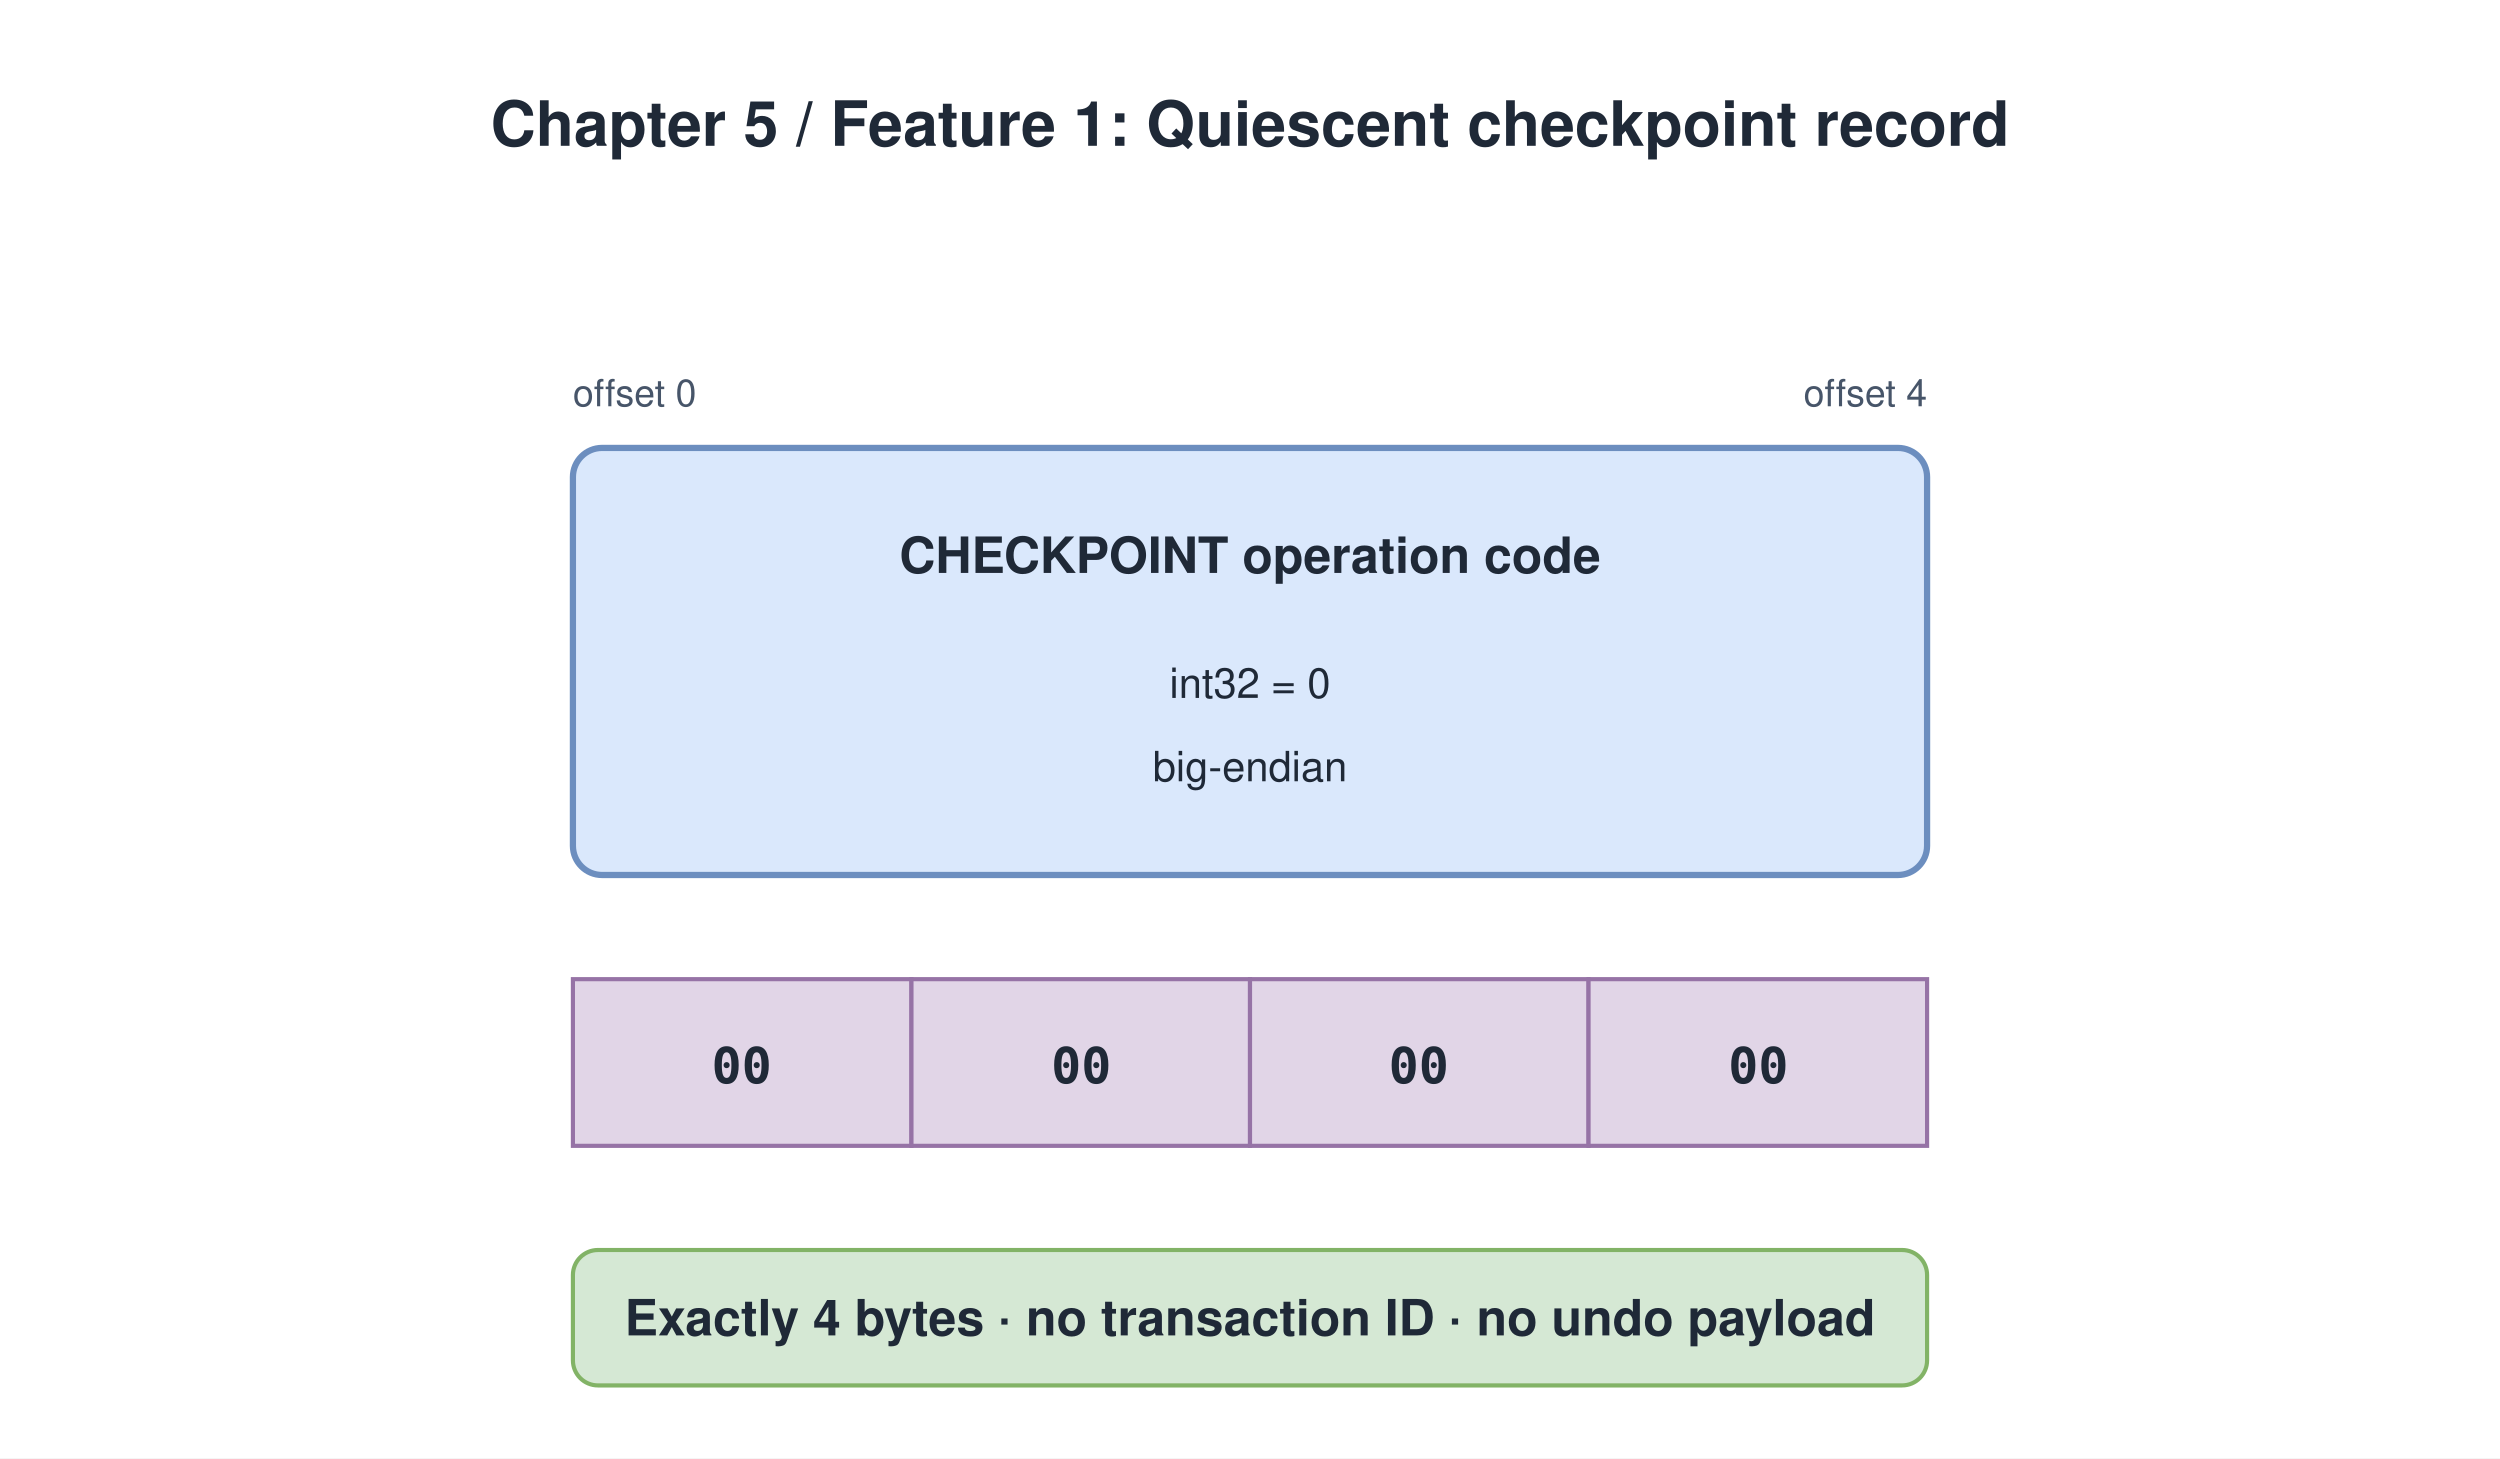
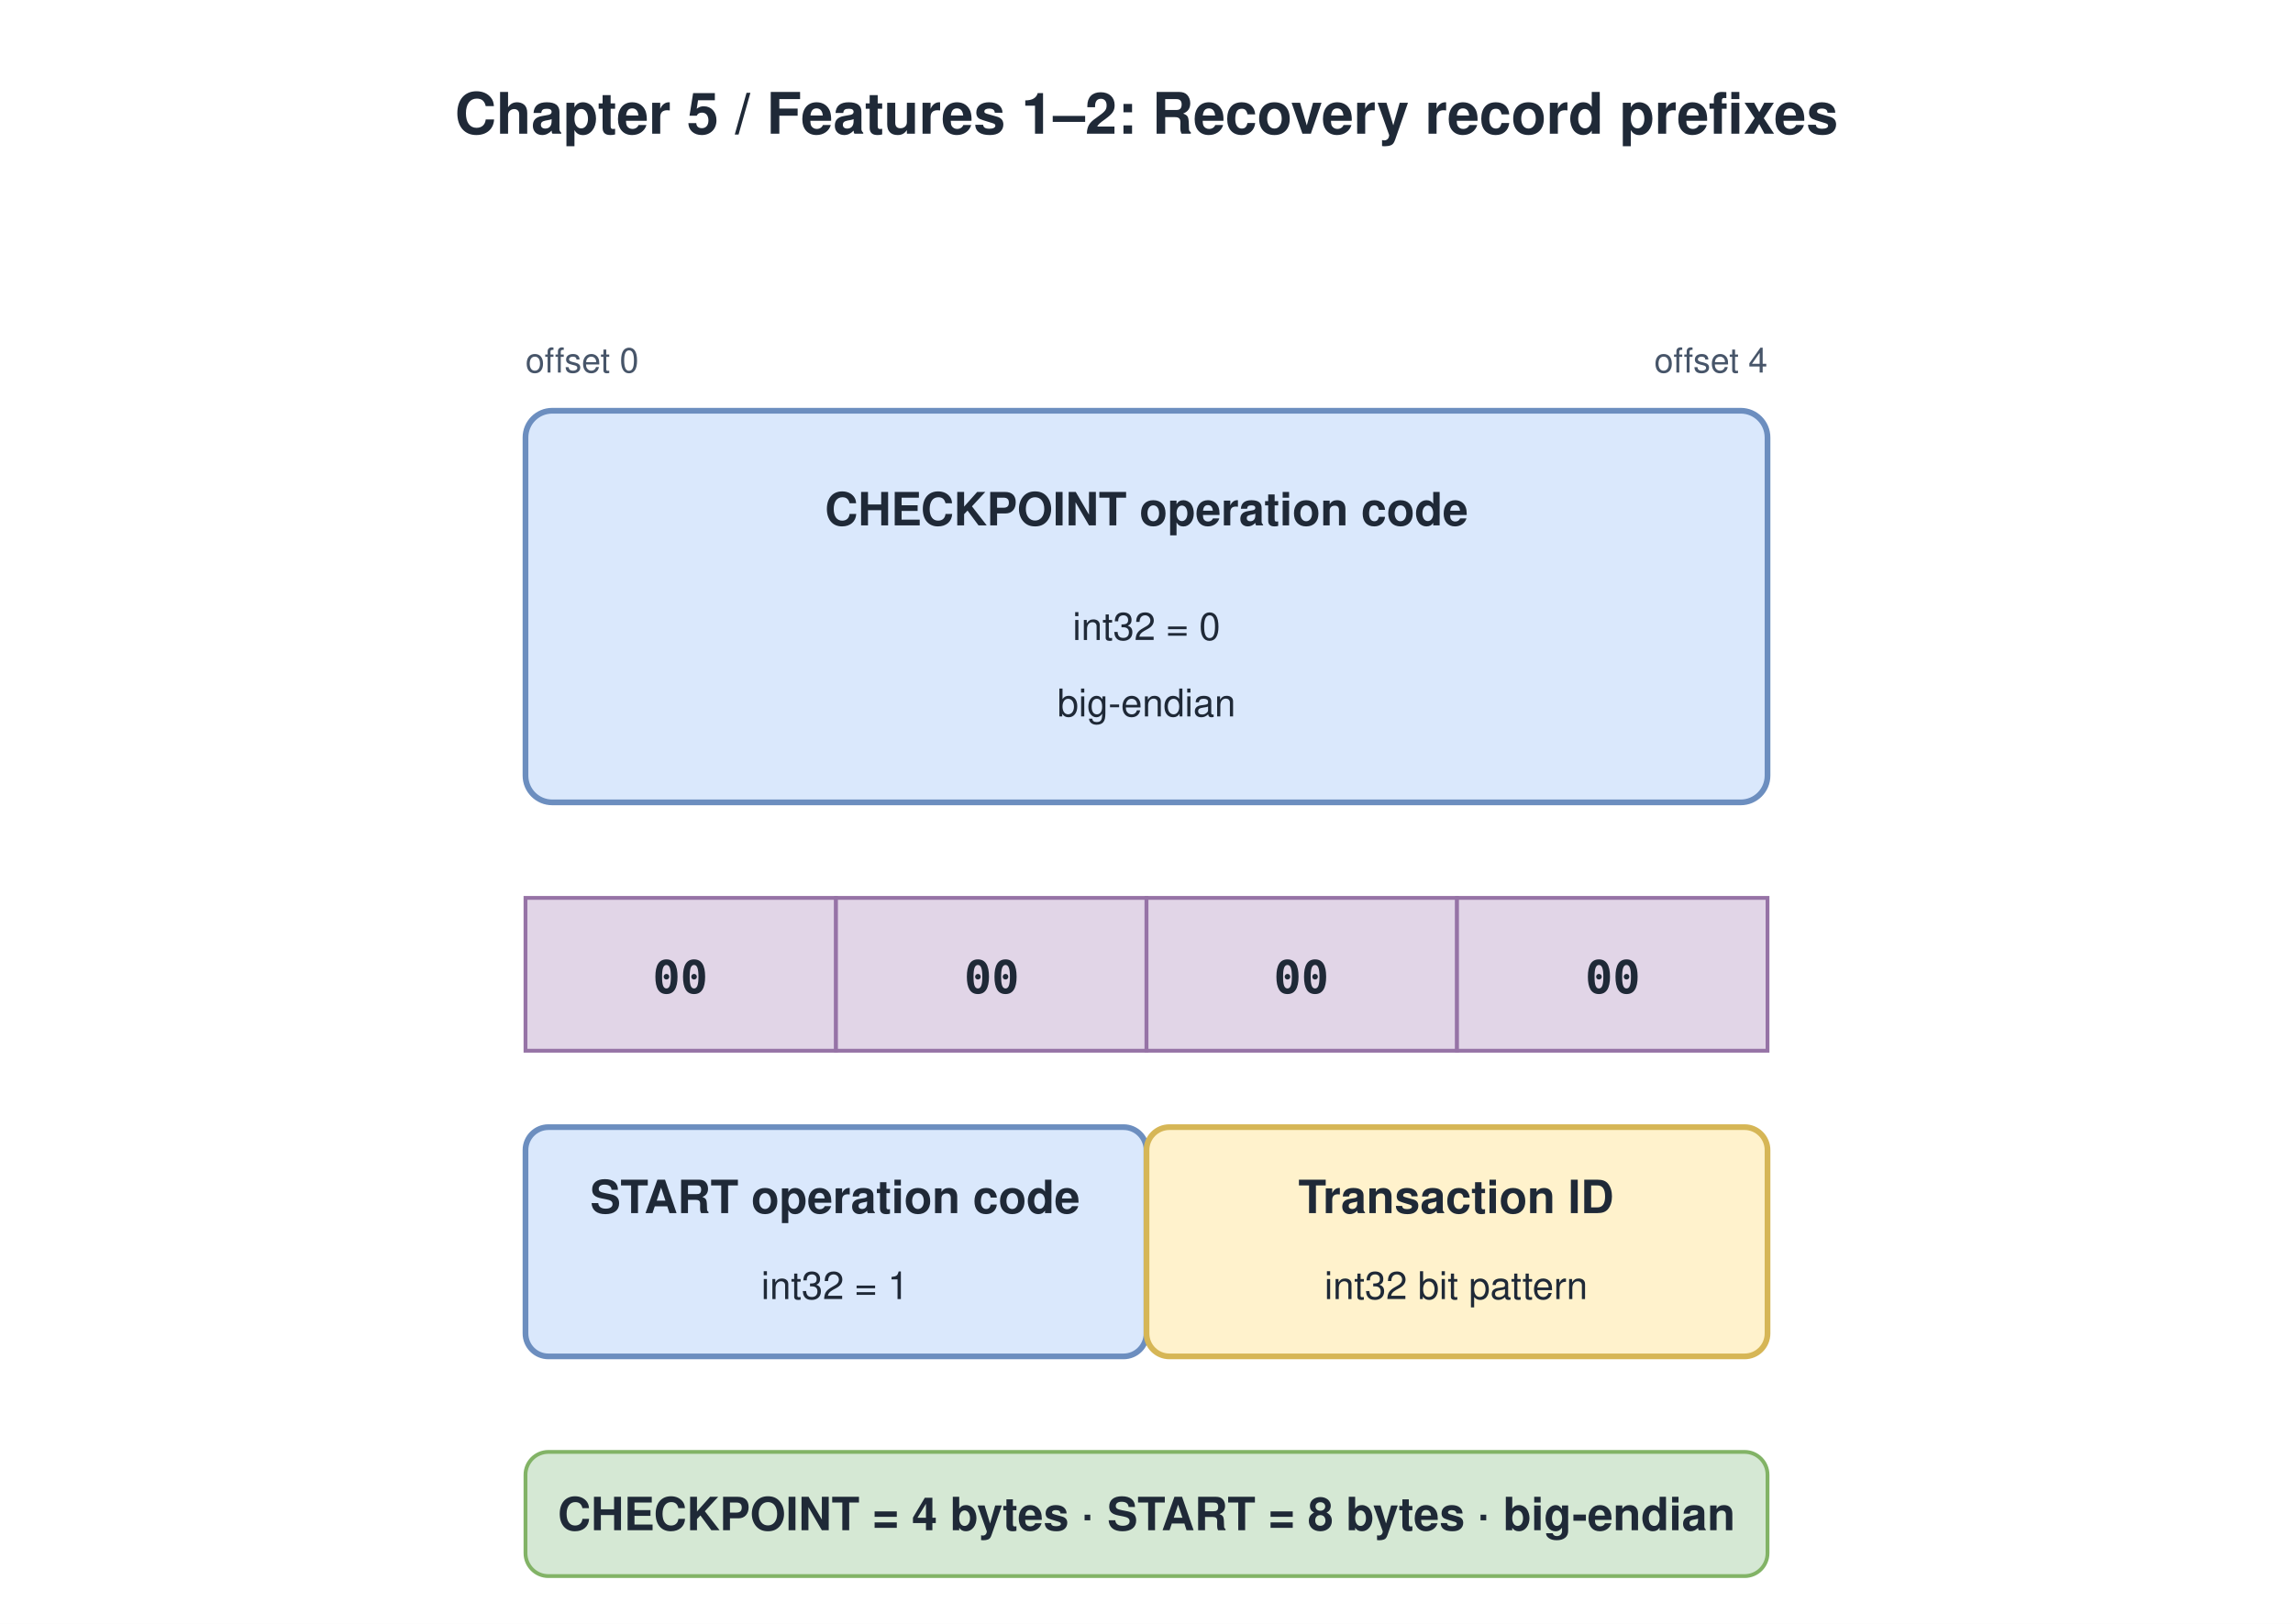
- <svg xmlns="http://www.w3.org/2000/svg" width="1200" height="700" viewBox="0 0 1200 700" role="img" aria-labelledby="title description">
+ <svg xmlns="http://www.w3.org/2000/svg" width="1200" height="850" viewBox="0 0 1200 850" role="img" aria-labelledby="title description">
  <defs>
    <style>.title{font-family:Helvetica,Arial,sans-serif;font-size:30px;font-weight:700;fill:#1f2937}.label{font-family:Helvetica,Arial,sans-serif;font-size:18px;fill:#475569}.heading{font-family:Helvetica,Arial,sans-serif;font-size:24px;font-weight:700;fill:#1f2937}.text{font-family:Helvetica,Arial,sans-serif;font-size:20px;fill:#1f2937}.byte{font-family:ui-monospace,SFMono-Regular,Menlo,monospace;font-size:24px;font-weight:700;fill:#1f2937}</style>
  </defs>
-   <rect width="1200" height="700" fill="#ffffff" />
-   <text class="title" x="600" y="70" text-anchor="middle">Chapter 5 / Feature 1: Quiescent checkpoint record</text>
+   <rect width="1200" height="850" fill="#ffffff" />
+   <text class="title" x="600" y="70" text-anchor="middle">Chapter 5 / Features 1–2: Recovery record prefixes</text>
  <text class="label" x="275" y="195">offset 0</text>
  <text class="label" x="925" y="195" text-anchor="end">offset 4</text>
  <rect x="275" y="215" width="650" height="205" rx="14" fill="#dae8fc" stroke="#6c8ebf" stroke-width="3" />
  <text class="heading" x="600" y="275" text-anchor="middle">CHECKPOINT operation code</text>
  <text class="text" x="600" y="335" text-anchor="middle">int32 = 0</text>
  <text class="text" x="600" y="375" text-anchor="middle">big-endian</text>
  <g fill="#e1d5e7" stroke="#9673a6" stroke-width="2">
    <rect x="275" y="470" width="162.5" height="80" />
    <rect x="437.5" y="470" width="162.5" height="80" />
    <rect x="600" y="470" width="162.5" height="80" />
    <rect x="762.5" y="470" width="162.5" height="80" />
  </g>
  <text class="byte" x="356" y="520" text-anchor="middle">00</text>
  <text class="byte" x="519" y="520" text-anchor="middle">00</text>
  <text class="byte" x="681" y="520" text-anchor="middle">00</text>
  <text class="byte" x="844" y="520" text-anchor="middle">00</text>
-   <rect x="275" y="600" width="650" height="65" rx="12" fill="#d5e8d4" stroke="#82b366" stroke-width="2" />
-   <text class="heading" x="600" y="641" text-anchor="middle">Exactly 4 bytes · no transaction ID · no undo payload</text>
+   <rect x="275" y="590" width="325" height="120" rx="12" fill="#dae8fc" stroke="#6c8ebf" stroke-width="3" />
+   <rect x="600" y="590" width="325" height="120" rx="12" fill="#fff2cc" stroke="#d6b656" stroke-width="3" />
+   <text class="heading" x="437" y="635" text-anchor="middle">START operation code</text>
+   <text class="text" x="437" y="680" text-anchor="middle">int32 = 1</text>
+   <text class="heading" x="762" y="635" text-anchor="middle">Transaction ID</text>
+   <text class="text" x="762" y="680" text-anchor="middle">int32 bit pattern</text>
+   <rect x="275" y="760" width="650" height="65" rx="12" fill="#d5e8d4" stroke="#82b366" stroke-width="2" />
+   <text class="heading" x="600" y="801" text-anchor="middle">CHECKPOINT = 4 bytes · START = 8 bytes · big-endian</text>
</svg>
